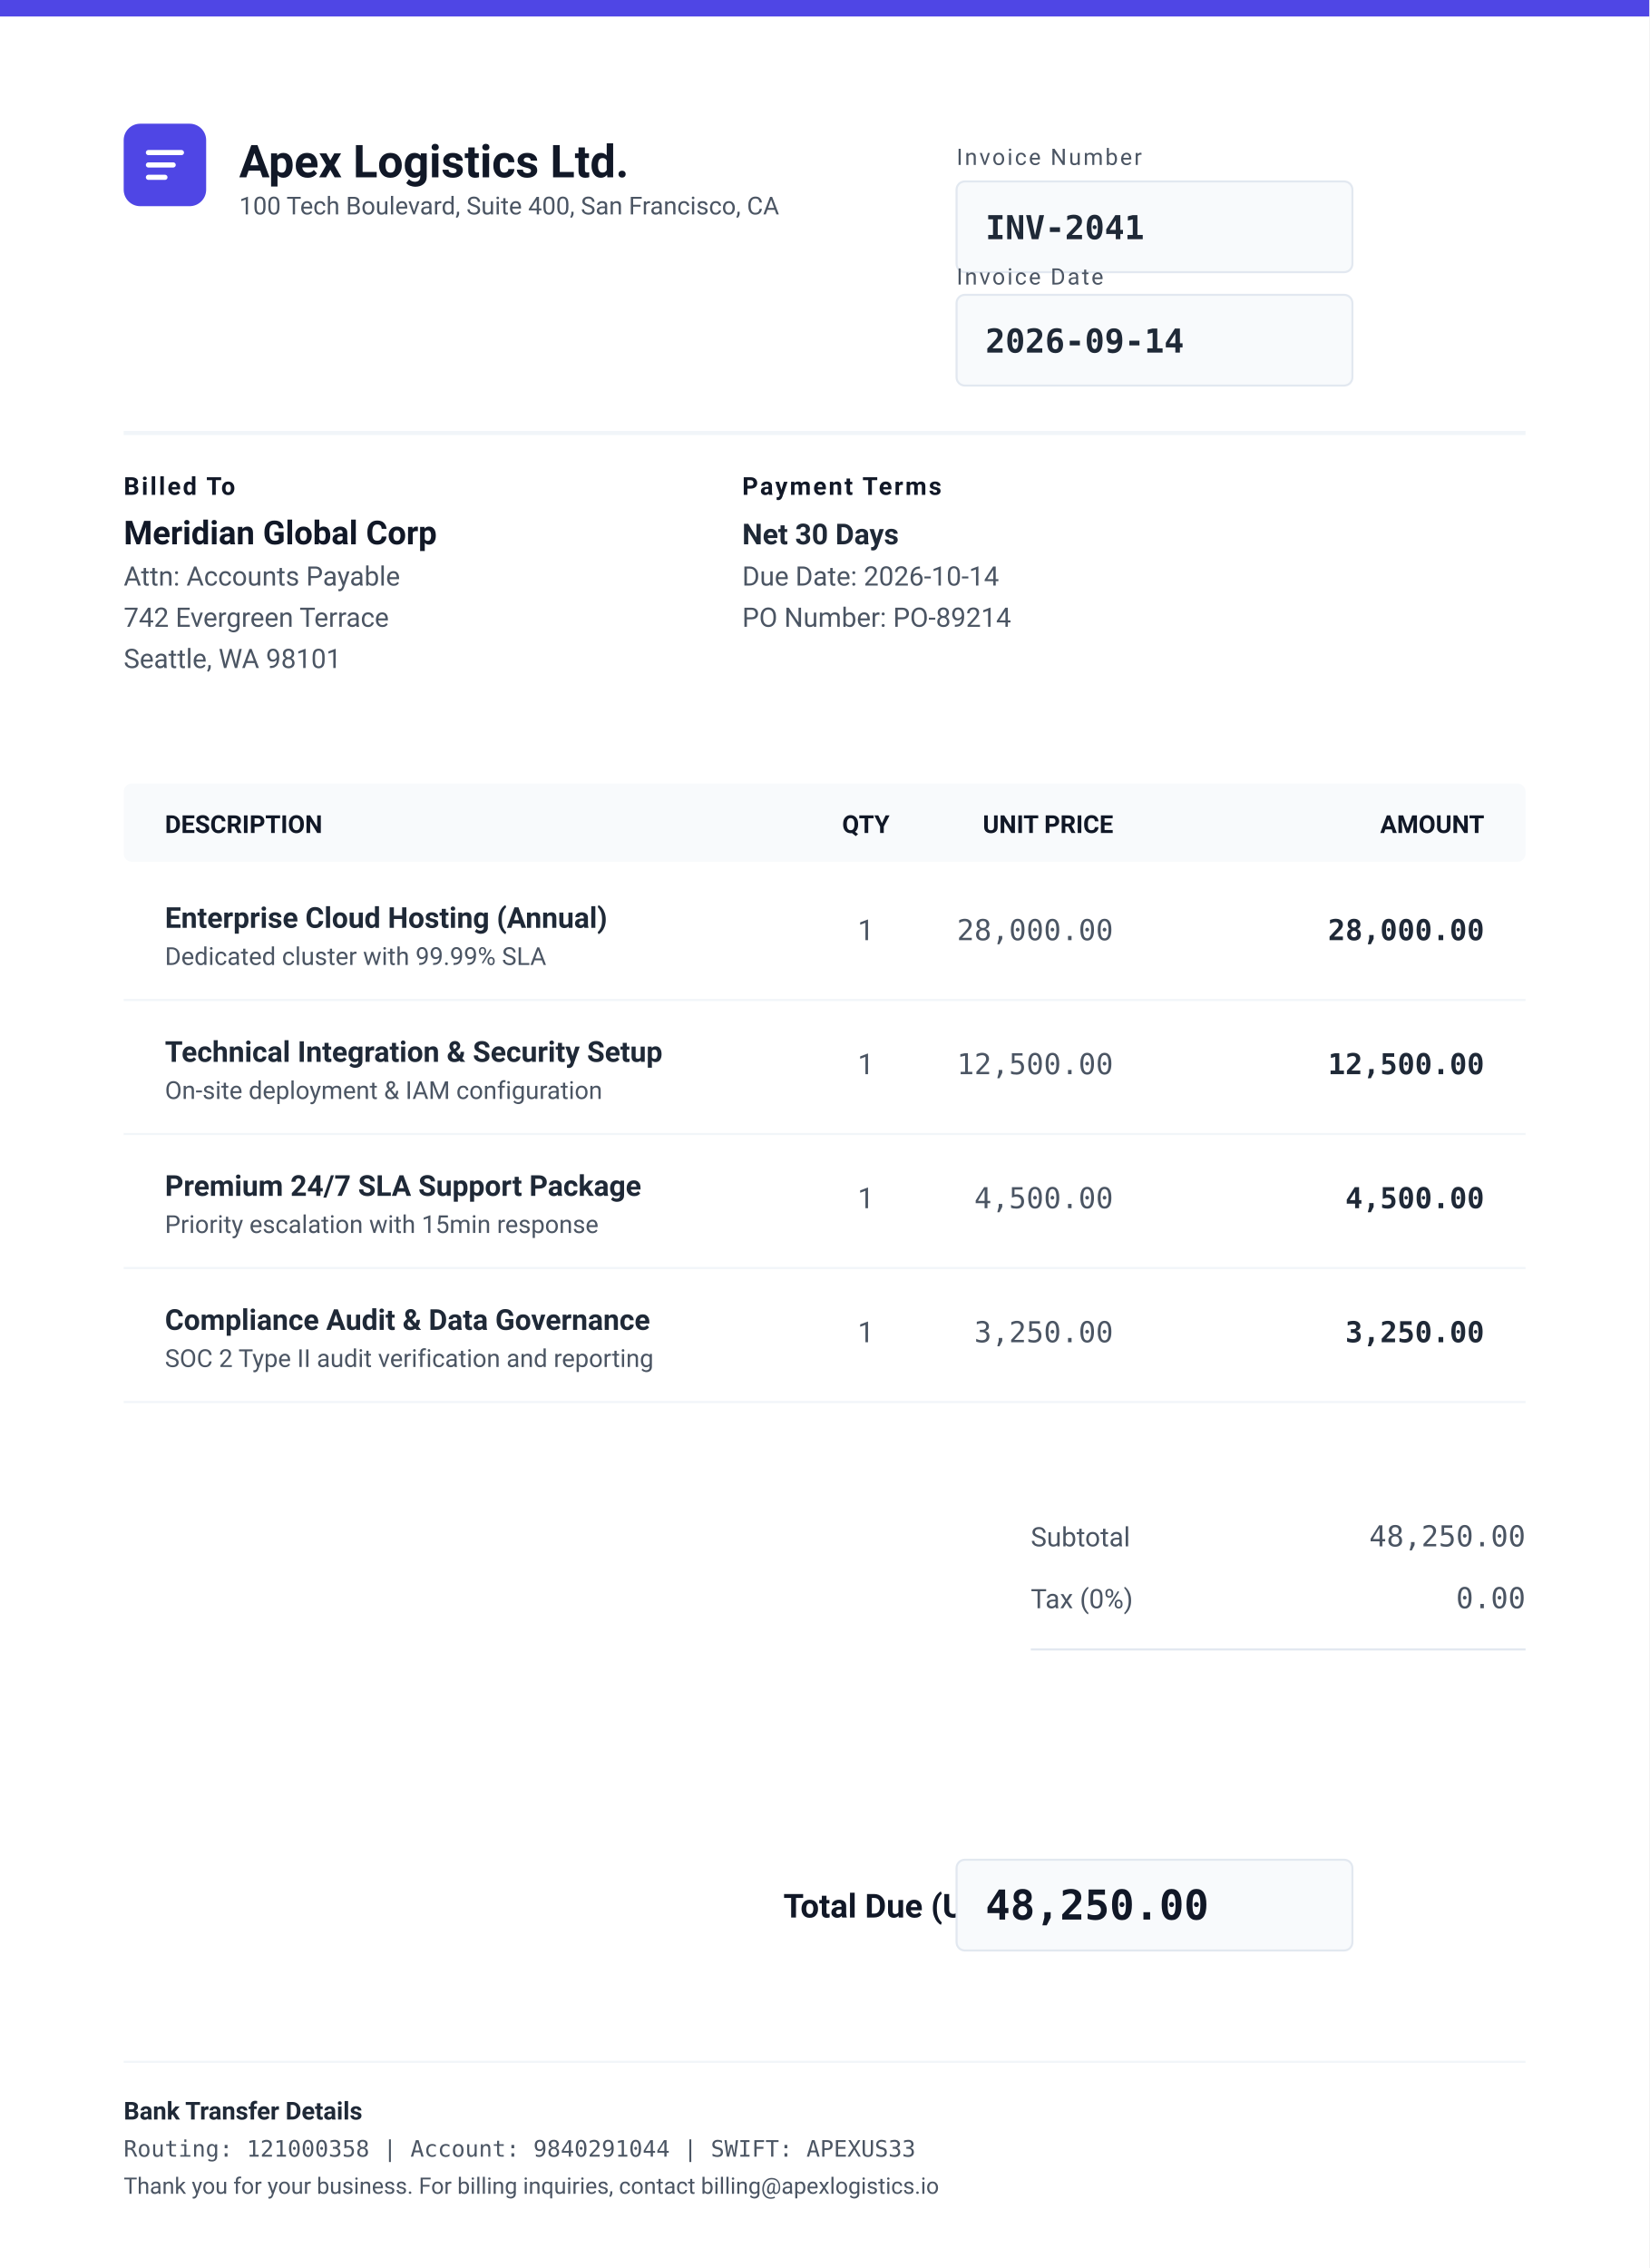
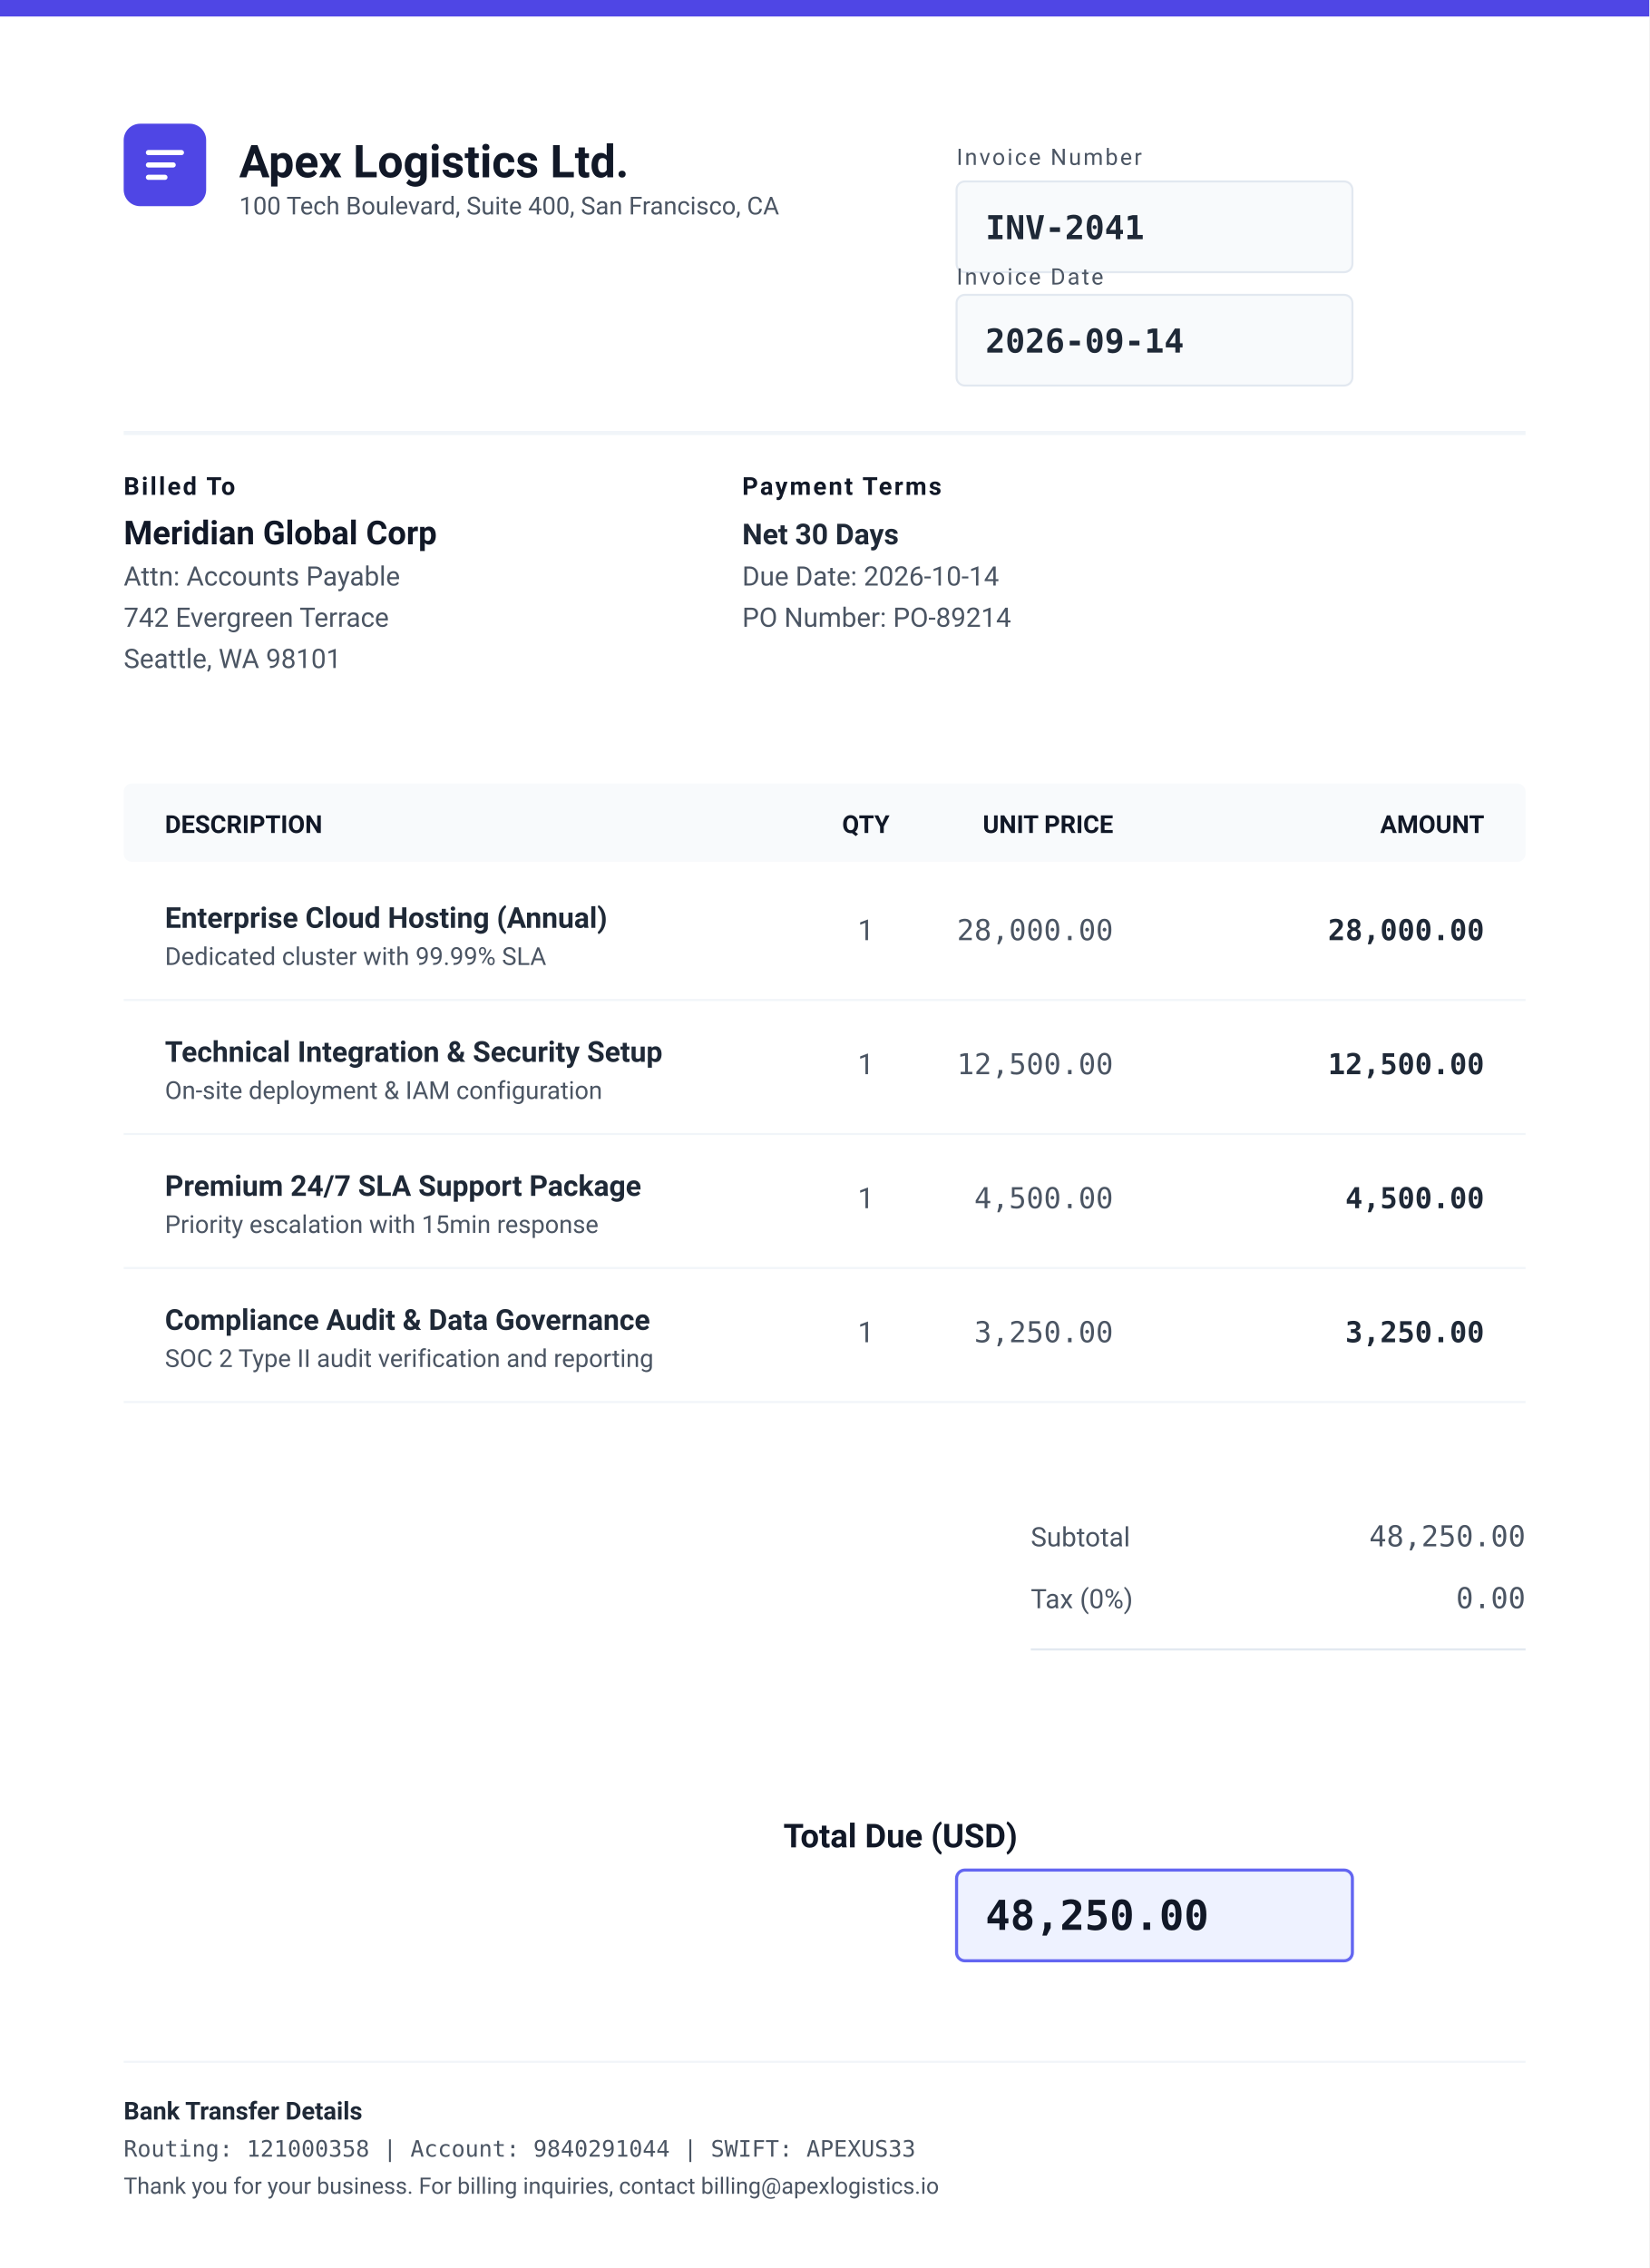
<svg xmlns="http://www.w3.org/2000/svg" viewBox="0 0 800 1100" width="800" height="1100">
  <defs>
    <style>
      .bold { font-family: -apple-system, BlinkMacSystemFont, "Segoe UI", Roboto, sans-serif; font-weight: 700; fill: #111827; }
      .regular { font-family: -apple-system, BlinkMacSystemFont, "Segoe UI", Roboto, sans-serif; font-weight: 400; fill: #4b5563; }
      .semibold { font-family: -apple-system, BlinkMacSystemFont, "Segoe UI", Roboto, sans-serif; font-weight: 600; fill: #1f2937; }
      .accent { fill: #4f46e5; }
      .mono { font-family: ui-monospace, SFMono-Regular, Menlo, Monaco, Consolas, monospace; }
    </style>
  </defs>
  <rect width="800" height="1100" fill="#ffffff" />
  <rect x="0" y="0" width="800" height="8" fill="#4f46e5" />
  <g transform="translate(60, 60)">
    <rect width="40" height="40" rx="8" fill="#4f46e5" />
    <path d="M12 14h16M12 20h12M12 26h8" stroke="#ffffff" stroke-width="2.5" stroke-linecap="round" />
    <text x="56" y="26" class="bold" font-size="22">Apex Logistics Ltd.</text>
    <text x="56" y="44" class="regular" font-size="12">100 Tech Boulevard, Suite 400, San Francisco, CA</text>
  </g>
  <text x="464" y="80" class="regular" font-size="11" fill="#6b7280" text-transform="uppercase" letter-spacing="1">Invoice Number</text>
  <rect x="464" y="88" width="192" height="44" rx="4" fill="#f8fafc" stroke="#e2e8f0" stroke-width="1" />
  <text x="478" y="116" class="semibold mono" font-size="16" fill="#111827">INV-2041</text>
  <text x="464" y="138" class="regular" font-size="11" fill="#6b7280" text-transform="uppercase" letter-spacing="1">Invoice Date</text>
  <rect x="464" y="143" width="192" height="44" rx="4" fill="#f8fafc" stroke="#e2e8f0" stroke-width="1" />
  <text x="478" y="171" class="semibold mono" font-size="16" fill="#111827">2026-09-14</text>
  <line x1="60" y1="210" x2="740" y2="210" stroke="#f1f5f9" stroke-width="2" />
  <g transform="translate(60, 240)">
    <text x="0" y="0" class="bold" font-size="12" fill="#6b7280" text-transform="uppercase" letter-spacing="1">Billed To</text>
    <text x="0" y="24" class="bold" font-size="16">Meridian Global Corp</text>
    <text x="0" y="44" class="regular" font-size="13">Attn: Accounts Payable</text>
    <text x="0" y="64" class="regular" font-size="13">742 Evergreen Terrace</text>
    <text x="0" y="84" class="regular" font-size="13">Seattle, WA 98101</text>
  </g>
  <g transform="translate(360, 240)">
    <text x="0" y="0" class="bold" font-size="12" fill="#6b7280" text-transform="uppercase" letter-spacing="1">Payment Terms</text>
    <text x="0" y="24" class="semibold" font-size="14">Net 30 Days</text>
    <text x="0" y="44" class="regular" font-size="13">Due Date: 2026-10-14</text>
    <text x="0" y="64" class="regular" font-size="13">PO Number: PO-89214</text>
  </g>
  <g transform="translate(60, 380)">
    <rect x="0" y="0" width="680" height="38" rx="4" fill="#f8fafc" />
    <text x="20" y="24" class="bold" font-size="12" fill="#475569">DESCRIPTION</text>
    <text x="360" y="24" class="bold" font-size="12" fill="#475569" text-anchor="middle">QTY</text>
    <text x="480" y="24" class="bold" font-size="12" fill="#475569" text-anchor="end">UNIT PRICE</text>
    <text x="660" y="24" class="bold" font-size="12" fill="#475569" text-anchor="end">AMOUNT</text>
    <text x="20" y="70" class="semibold" font-size="14">Enterprise Cloud Hosting (Annual)</text>
    <text x="20" y="88" class="regular" font-size="12" fill="#64748b">Dedicated cluster with 99.99% SLA</text>
    <text x="360" y="76" class="regular" font-size="14" text-anchor="middle">1</text>
    <text x="480" y="76" class="regular mono" font-size="14" text-anchor="end">28,000.00</text>
    <text x="660" y="76" class="semibold mono" font-size="14" text-anchor="end">28,000.00</text>
    <line x1="0" y1="105" x2="680" y2="105" stroke="#f1f5f9" stroke-width="1" />
    <text x="20" y="135" class="semibold" font-size="14">Technical Integration &amp; Security Setup</text>
    <text x="20" y="153" class="regular" font-size="12" fill="#64748b">On-site deployment &amp; IAM configuration</text>
    <text x="360" y="141" class="regular" font-size="14" text-anchor="middle">1</text>
    <text x="480" y="141" class="regular mono" font-size="14" text-anchor="end">12,500.00</text>
    <text x="660" y="141" class="semibold mono" font-size="14" text-anchor="end">12,500.00</text>
    <line x1="0" y1="170" x2="680" y2="170" stroke="#f1f5f9" stroke-width="1" />
    <text x="20" y="200" class="semibold" font-size="14">Premium 24/7 SLA Support Package</text>
    <text x="20" y="218" class="regular" font-size="12" fill="#64748b">Priority escalation with 15min response</text>
    <text x="360" y="206" class="regular" font-size="14" text-anchor="middle">1</text>
    <text x="480" y="206" class="regular mono" font-size="14" text-anchor="end">4,500.00</text>
    <text x="660" y="206" class="semibold mono" font-size="14" text-anchor="end">4,500.00</text>
    <line x1="0" y1="235" x2="680" y2="235" stroke="#f1f5f9" stroke-width="1" />
    <text x="20" y="265" class="semibold" font-size="14">Compliance Audit &amp; Data Governance</text>
    <text x="20" y="283" class="regular" font-size="12" fill="#64748b">SOC 2 Type II audit verification and reporting</text>
    <text x="360" y="271" class="regular" font-size="14" text-anchor="middle">1</text>
    <text x="480" y="271" class="regular mono" font-size="14" text-anchor="end">3,250.00</text>
    <text x="660" y="271" class="semibold mono" font-size="14" text-anchor="end">3,250.00</text>
    <line x1="0" y1="300" x2="680" y2="300" stroke="#f1f5f9" stroke-width="1" />
  </g>
  <g transform="translate(60, 720)">
    <text x="440" y="30" class="regular" font-size="13">Subtotal</text>
    <text x="680" y="30" class="regular mono" font-size="14" text-anchor="end">48,250.00</text>
    <text x="440" y="60" class="regular" font-size="13">Tax (0%)</text>
    <text x="680" y="60" class="regular mono" font-size="14" text-anchor="end">0.00</text>
    <line x1="440" y1="80" x2="680" y2="80" stroke="#e2e8f0" stroke-width="1" />
  </g>
-   <text x="380" y="930" class="bold" font-size="16" fill="#1e293b">Total Due (USD)</text>
-   <rect x="464" y="902" width="192" height="44" rx="4" fill="#f8fafc" stroke="#e2e8f0" stroke-width="1" />
-   <text x="478" y="931" class="bold mono" font-size="20" fill="#4f46e5">48,250.00</text>
+   <text x="380" y="896" class="bold" font-size="16" fill="#1e293b">Total Due (USD)</text>
+   <rect x="464" y="907" width="192" height="44" rx="4" fill="#eef2ff" stroke="#6366f1" stroke-width="1.5" />
+   <text x="478" y="936" class="bold mono" font-size="20" fill="#4f46e5">48,250.00</text>
  <g transform="translate(60, 1000)">
    <line x1="0" y1="0" x2="680" y2="0" stroke="#f1f5f9" stroke-width="1" />
    <text x="0" y="28" class="semibold" font-size="12" fill="#475569">Bank Transfer Details</text>
    <text x="0" y="46" class="regular mono" font-size="11" fill="#64748b">Routing: 121000358 | Account: 9840291044 | SWIFT: APEXUS33</text>
    <text x="0" y="64" class="regular" font-size="11" fill="#94a3b8">Thank you for your business. For billing inquiries, contact billing@apexlogistics.io</text>
  </g>
</svg>
